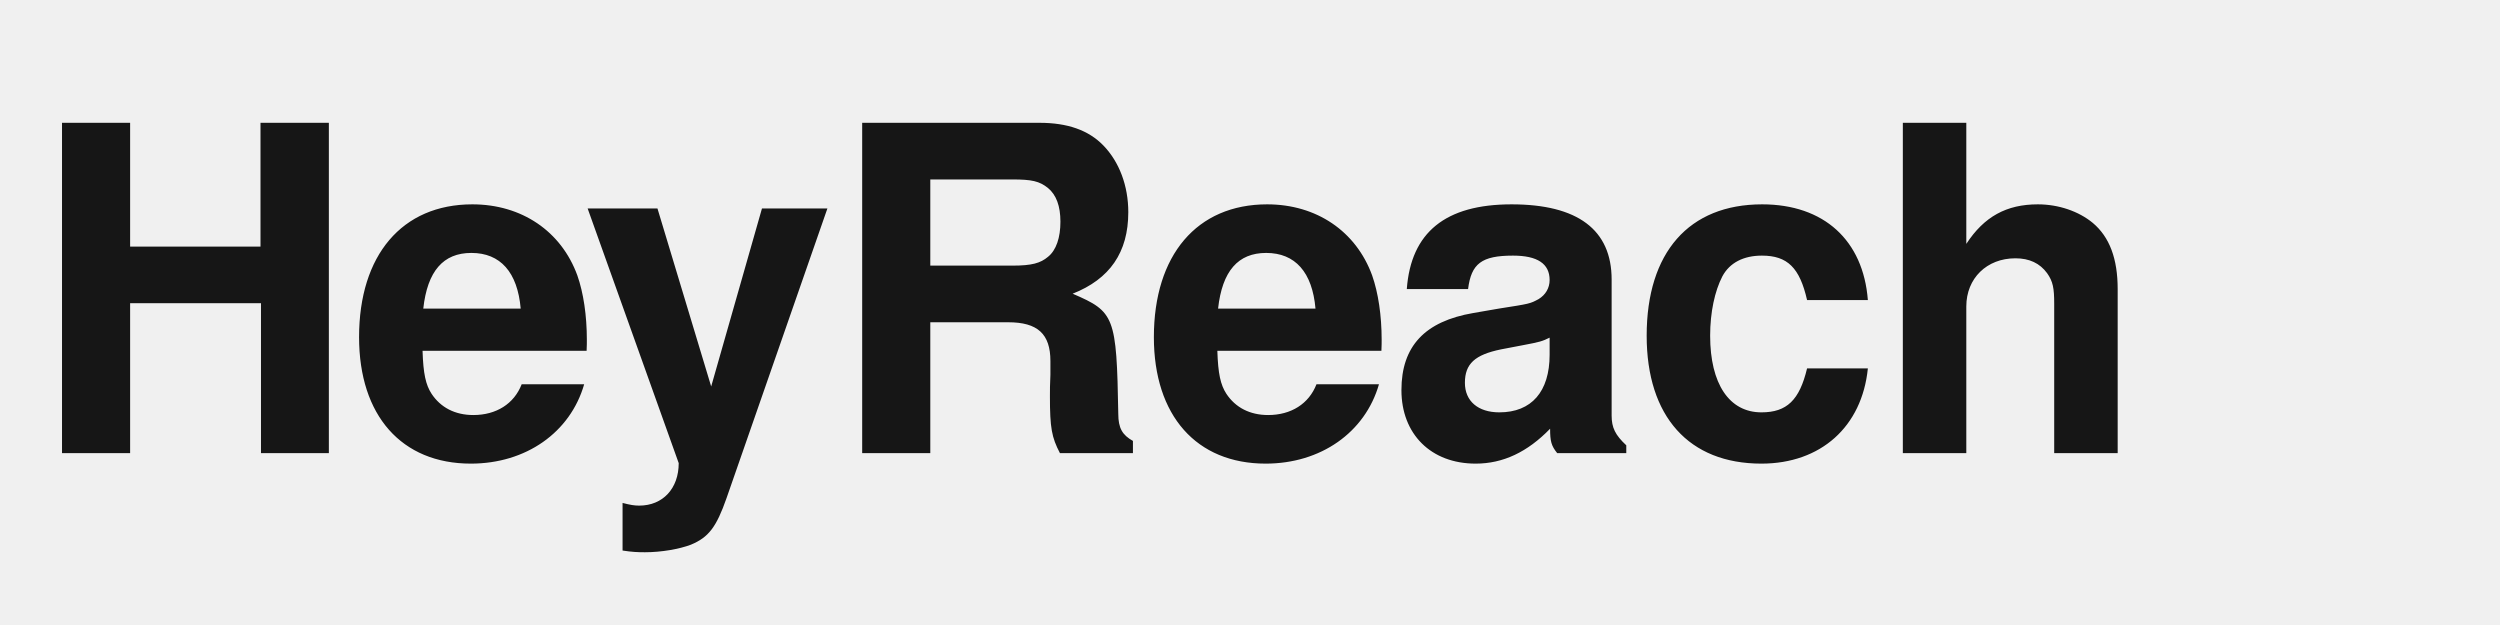
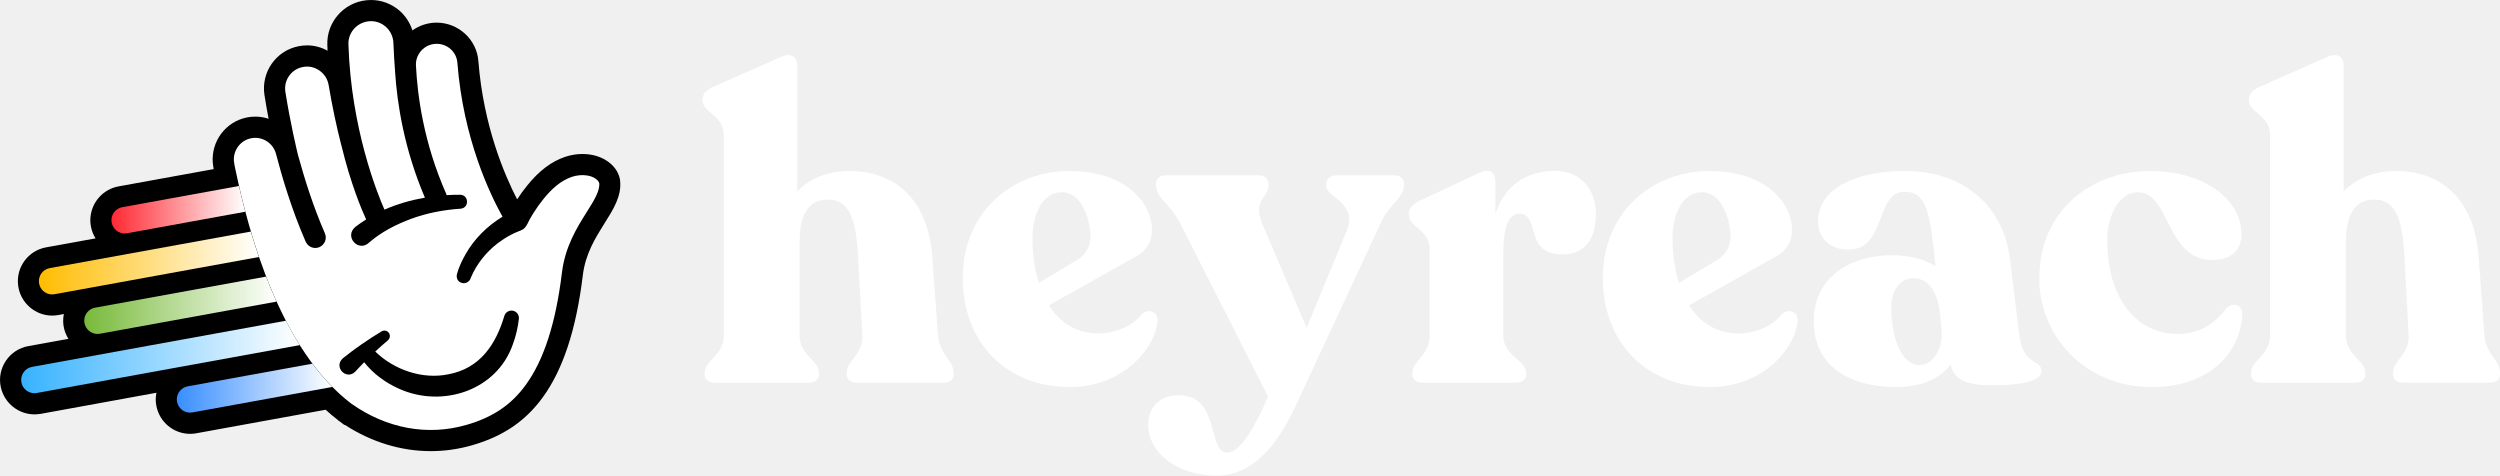
- <svg xmlns="http://www.w3.org/2000/svg" width="160" height="40" viewBox="0 0 160 40">
-   <text x="2" y="29" font-family="Helvetica,Arial,sans-serif" font-weight="700" font-size="29" letter-spacing="-0.6" fill="#161616">HeyReach</text>
+ <svg xmlns="http://www.w3.org/2000/svg" id="Layer_2" data-name="Layer 2" viewBox="0 0 812.84 154.62">
+   <defs>
+     <style>
+       .cls-1 {
+         fill: url(#linear-gradient-5);
+       }
+ 
+       .cls-2 {
+         fill: url(#linear-gradient-4);
+       }
+ 
+       .cls-3 {
+         fill: url(#linear-gradient-3);
+       }
+ 
+       .cls-4 {
+         fill: url(#linear-gradient-2);
+       }
+ 
+       .cls-5 {
+         fill: url(#linear-gradient);
+       }
+ 
+       .cls-6 {
+         fill: #fff;
+       }
+     </style>
+     <linearGradient id="linear-gradient" x1="36.23" y1="68.19" x2="79.75" y2="68.19" gradientUnits="userSpaceOnUse">
+       <stop offset="0" stop-color="#ff2832" />
+       <stop offset="1" stop-color="#fff" />
+     </linearGradient>
+     <linearGradient id="linear-gradient-2" x1="12.65" y1="85.52" x2="84.19" y2="85.52" gradientUnits="userSpaceOnUse">
+       <stop offset="0" stop-color="#ffbc00" />
+       <stop offset="1" stop-color="#fff" />
+     </linearGradient>
+     <linearGradient id="linear-gradient-3" x1="27.39" y1="99.25" x2="89.93" y2="99.25" gradientUnits="userSpaceOnUse">
+       <stop offset="0" stop-color="#78ba3a" />
+       <stop offset="1" stop-color="#fff" />
+     </linearGradient>
+     <linearGradient id="linear-gradient-4" x1="6.87" y1="116.06" x2="97.46" y2="116.06" gradientUnits="userSpaceOnUse">
+       <stop offset="0" stop-color="#37b2ff" />
+       <stop offset="1" stop-color="#fff" />
+     </linearGradient>
+     <linearGradient id="linear-gradient-5" x1="57.5" y1="126.2" x2="108.07" y2="126.2" gradientUnits="userSpaceOnUse">
+       <stop offset="0" stop-color="#388eff" />
+       <stop offset="1" stop-color="#fff" />
+     </linearGradient>
+   </defs>
+   <g id="Layer_1-2" data-name="Layer 1">
+     <g>
+       <g>
+         <path class="cls-6" d="M310.07,121.19v.56c0,1.69-1.27,2.67-3.38,2.67h-28.01c-2.11,0-3.38-.98-3.38-2.67v-.56c0-4.08,5.35-5.76,5.07-12.21l-1.41-26.12c-.71-12.78-3.38-17.98-9.85-17.98s-9.15,5.46-9.15,13.62v30.62c0,6.46,6.33,8,6.33,12.08v.56c0,1.69-1.41,2.67-3.38,2.67h-30.54c-1.97,0-3.24-.98-3.24-2.67v-.56c0-4.08,6.19-5.62,6.19-12.08V43.95c0-6.6-6.9-7.3-6.9-11.25v-.42c0-1.68,1.27-3.09,3.24-3.93l22.22-9.83c3.24-1.4,5.35-.28,5.35,2.95v40.73c4.08-4.21,9.99-6.6,17.17-6.6,12.24,0,25.19,6.88,26.73,28.09l1.83,25.28c.58,6.47,5.08,8.15,5.08,12.23Z" />
+         <path class="cls-6" d="M376.36,104.2c-.28,7.71-10.13,21.63-28.57,21.63-20.41,0-34.76-14.19-34.76-35.54s16.19-34.69,34.62-34.69,26.88,10.4,26.88,19.24c0,4.21-2.25,7.02-5.48,8.71l-28.02,15.73c3.66,5.76,9.15,9.13,16.05,9.13,6.05,0,11.54-2.81,14.07-6.18,1.97-1.95,5.35-1.12,5.21,1.97ZM335.69,77.23c0,5.46.71,10.53,2.11,14.75l13.09-7.87c1.15-.81,2.08-1.88,2.71-3.13.64-1.25.96-2.63.95-4.03,0-4.5-2.25-14.46-9.43-14.46-5.76,0-9.43,6.61-9.43,14.74Z" />
+         <path class="cls-6" d="M456.49,59.67v.56c0,4.07-4.79,6.04-7.6,12.36l-26.6,57.17c-3.94,8.71-11.82,24.86-26.6,24.86-13.8,0-22.38-8.15-22.38-16.29,0-5.9,3.66-9.83,9.99-9.83,13.51,0,9.15,18.68,15.76,18.68,4.36,0,9.57-9.55,13.23-18.26l-28.57-56.32c-3.38-6.6-7.88-8.29-7.88-12.36v-.56c0-1.68,1.27-2.67,3.24-2.67h30.26c1.83,0,3.1,1.12,3.1,2.81v.56c0,3.93-5.35,4.64-1.97,12.5l14.36,33.71,12.95-31.32c3.94-9.55-6.61-10.96-6.61-14.89v-.56c0-1.68,1.41-2.81,3.24-2.81h18.86c1.97,0,3.24.98,3.24,2.67Z" />
+         <path class="cls-6" d="M518.88,69.5c0,7.02-2.67,13.2-10.84,13.2-12.81,0-7.04-13.2-14.07-13.2-4.51,0-5.21,7.3-5.21,13.5v26.12c0,6.46,7.46,8.15,7.46,12.08v.56c0,1.69-1.41,2.67-3.38,2.67h-30.26c-1.97,0-3.38-.98-3.38-2.67v-.56c0-3.93,5.63-5.62,5.63-12.08v-27.97c0-6.6-6.76-7.16-6.76-11.25v-.42c0-1.68,1.13-2.95,3.22-4.07l19.84-9.27c3.66-1.68,5.07.28,5.07,3.09v10.25c3.09-9,9.71-13.91,19.42-13.91,8.33,0,13.26,6.05,13.26,13.92Z" />
+         <path class="cls-6" d="M584.47,104.2c-.28,7.71-10.13,21.63-28.57,21.63-20.4,0-34.76-14.19-34.76-35.54s16.19-34.69,34.62-34.69,26.88,10.4,26.88,19.24c0,4.21-2.25,7.02-5.48,8.71l-28,15.73c3.66,5.76,9.15,9.13,16.05,9.13,6.05,0,11.54-2.81,14.07-6.18,1.95-1.95,5.33-1.12,5.19,1.97ZM543.8,77.23c0,5.46.7,10.53,2.11,14.75l13.09-7.87c1.14-.81,2.08-1.88,2.71-3.13.63-1.25.96-2.63.94-4.03,0-4.5-2.25-14.46-9.43-14.46-5.77,0-9.43,6.61-9.43,14.74Z" />
+         <path class="cls-6" d="M663.75,120.63c0,3.65-8.17,4.64-15.91,4.64-8.44,0-12.52-1.69-13.65-6.75-2.96,4.08-8.59,7.31-17.87,7.31-15.06,0-26.6-6.89-26.6-21.35s11.96-21.49,25.33-21.49c5.91,0,10.7,1.4,14.21,3.51v-.42c-1.69-16.57-2.68-23.74-9.99-23.74-9.71,0-5.77,18.82-18.3,18.82-5.91,0-9.85-3.65-9.85-9.13,0-11.52,13.79-16.44,28.15-16.44,18.86,0,31.95,10.96,34.2,28.37l3.1,25.14c1.26,9.98,7.17,7.59,7.17,11.52ZM631.38,108.55l-.57-6.46c-.99-8.43-4.64-11.66-8.72-11.66s-7.18,3.79-7.18,9.55c0,9.96,3.38,18.68,9.15,18.68,4.64,0,7.32-5.34,7.32-10.11Z" />
+         <path class="cls-6" d="M663.05,90.57c0-21.91,16.61-34.83,35.75-34.97,16.47-.14,29.98,8.29,29.98,20.79,0,4.21-2.67,8.43-10.27,8.15-14.36-.84-13.09-22.18-23.51-22.05-5.91.14-9.85,7.17-9.85,15.73,0,18.26,9.02,30.34,22.94,30.34,7.88,0,12.67-4.21,15.62-8.15,1.83-2.25,5.35-1.55,5.35,1.54-.43,12.21-10.13,23.88-29.42,23.88-22.08,0-36.59-16.86-36.59-35.26Z" />
+         <path class="cls-6" d="M812.84,121.19v.56c0,1.69-1.27,2.67-3.38,2.67h-28.01c-2.11,0-3.38-.98-3.38-2.67v-.56c0-4.08,5.35-5.76,5.07-12.21l-1.41-26.12c-.7-12.78-3.38-17.98-9.85-17.98s-9.15,5.46-9.15,13.62v30.62c0,6.46,6.33,8,6.33,12.08v.56c0,1.69-1.41,2.67-3.38,2.67h-30.54c-1.97,0-3.24-.98-3.24-2.67v-.56c0-4.08,6.19-5.62,6.19-12.08V43.95c0-6.6-6.89-7.3-6.89-11.25v-.42c0-1.68,1.27-3.09,3.24-3.93l22.23-9.83c3.24-1.4,5.35-.28,5.35,2.95v40.73c4.09-4.21,9.99-6.6,17.17-6.6,12.24,0,25.19,6.88,26.73,28.09l1.83,25.28c.58,6.47,5.09,8.15,5.09,12.23Z" />
+       </g>
+       <g>
+         <g>
+           <path d="M201.62,58.75l-.03-.29-.06-.29c-.76-3.93-4.59-7.1-9.5-7.89-.87-.14-1.76-.21-2.65-.21-1.91,0-3.81.31-5.65.93-4.43,1.49-8.48,4.55-12.35,9.36-1.12,1.38-2.21,2.87-3.24,4.45-3.97-7.64-10.95-23.73-12.6-44.94-.52-7.02-6.49-12.51-13.58-12.51-.17,0-.35,0-.52.01h-.07c-2.67.13-5.17,1.01-7.28,2.51-.79-2.44-2.2-4.66-4.14-6.37l-.07-.06c-2.59-2.23-5.87-3.45-9.23-3.45-.52,0-1.06.03-1.52.08-7.45.78-13.02,7.2-12.7,14.63.02.6.05,1.19.07,1.78-2.05-1.14-4.33-1.74-6.65-1.74-.96,0-1.92.1-2.82.29-7.34,1.48-12.19,8.45-11.04,15.88.42,2.67.88,5.28,1.34,7.7-1.38-.46-2.84-.7-4.35-.7-.95,0-1.91.1-2.82.29-6.79,1.41-11.51,7.71-10.98,14.67l.02.18c.08.77.18,1.38.28,1.92l-30.93,5.62c-4.97.91-8.72,5.05-9.14,10.1-.09,1.09-.02,2.17.2,3.17.27,1.31.77,2.53,1.46,3.63l-16.08,2.92c-5.82,1.05-9.82,6.47-9.1,12.35l.02.14c.73,5.53,5.49,9.7,11.07,9.7.61,0,1.22-.05,1.87-.16l1.91-.35c-.14.7-.22,1.42-.22,2.16,0,.6.04,1.18.13,1.73.24,1.52.79,2.92,1.57,4.17l-13.02,2.37c-2.99.53-5.58,2.22-7.3,4.76-1.7,2.53-2.3,5.56-1.67,8.53l.06.25c1.16,5.02,5.73,8.66,10.88,8.66.59,0,1.2-.05,1.85-.15h.08s37.74-6.88,37.74-6.88c-.08.39-.14.79-.18,1.19-.09,1.02-.04,2.05.16,3.06,1,5.28,5.61,9.11,10.98,9.11.61,0,1.22-.05,1.87-.16l42.19-7.68c1.34,1.23,2.66,2.33,3.93,3.31l.08.08.04.03.19.18.3.18,1.53,1.16h.21c8.61,5.58,18.21,8.52,27.89,8.52h0c4.55,0,9.1-.65,13.52-1.93,9.94-2.87,17.19-7.77,22.8-15.42,6.67-9.1,10.97-22.14,13.13-39.86.84-6.95,4.1-12.15,6.97-16.73,2.92-4.62,5.69-8.99,5.15-13.97Z" />
+           <path class="cls-6" d="M138.14,64.24c-6.78-15.89-9.02-30.66-9.69-40.9v-.13c-.23-2.92-.41-6.02-.54-9.29-.09-2.02-.99-3.91-2.51-5.25-1.57-1.35-3.54-1.97-5.56-1.74-3.82.4-6.73,3.72-6.55,7.54.85,27.34,9.42,48.48,11.71,53.69,4.18-1.84,8.62-3.1,13.15-3.9Z" />
+           <path class="cls-6" d="M194.79,59.48c-.13-.67-1.35-2.02-3.86-2.42-1.66-.27-3.41-.09-5.02.45-3.73,1.25-6.78,4.17-9.2,7.18-1.17,1.44-2.25,2.96-3.24,4.53-.4.67-.8,1.35-1.21,2.02-.49.9-.85,1.93-1.52,2.69-.54.72-1.39.99-2.2,1.31-.8.32-1.61.67-2.38,1.08-1.52.8-2.96,1.75-4.35,2.78-3.72,2.87-6.82,6.69-8.66,11.04-.9,3.19-5.3,2.16-4.58-1.03.63-2.29,1.66-4.44,2.83-6.5,2.83-4.99,7.05-9.16,11.99-12.16-3.95-7.05-12.75-25.14-14.68-50.05-.27-3.59-3.37-6.29-7-6.15-1.84.09-3.5.85-4.72,2.2-1.21,1.35-1.84,3.05-1.75,4.85.49,9.97,2.56,25.22,9.79,41.61.09.18.14.36.18.54,1.44-.09,2.87-.13,4.31-.13,2.91-.05,3.19,4.17.31,4.53-5.47.36-10.95,1.39-16.11,3.28-4.94,1.84-9.69,4.26-13.64,7.67-3.5,3.46-8.35-1.93-4.49-5.07,1.13-.86,2.29-1.66,3.46-2.38-1.35-2.91-5.03-11.53-8.03-24.01,0-.04-.05-.09-.05-.14-1.52-5.88-2.92-12.43-4.13-19.61-.36-1.93-1.39-3.55-3.01-4.67-1.61-1.12-3.5-1.52-5.43-1.12-3.77.76-6.2,4.31-5.61,8.08,1.57,9.97,3.73,19.03,4.14,20.7.04.04.04.09.04.13.05.09.05.14.05.14,1.88,6.87,4.71,16.07,8.61,25,.76,1.75-.04,3.72-1.75,4.49-1.74.76-3.72-.04-4.49-1.75-4.58-10.45-7.77-21.32-9.65-28.55-.94-3.59-4.53-5.83-8.17-5.07-3.45.71-5.79,3.94-5.52,7.41.13,1.22.33,1.91.51,2.79,4.31,20.74,14.53,58.5,37.72,76.12t.01,0s.03.02.05.03c11.36,7.99,24.65,10.5,37.35,6.82,8.53-2.47,14.46-6.46,19.17-12.88,5.92-8.08,9.83-20.06,11.85-36.63,1.03-8.48,4.89-14.63,7.99-19.57,2.47-3.91,4.4-7,4.13-9.56ZM168.71,103.65c-.31,2.74-.94,5.52-1.93,8.21-5.21,15.17-22.98,20.87-37.03,14.54-4.41-1.96-8.37-4.86-11.34-8.62-.97.99-1.93,1.99-2.85,3.01-2.92,3.01-7.27-1.48-4.08-4.31,4.04-3.23,8.21-6.1,12.61-8.75.85-.49,1.93-.22,2.42.63.45.76.27,1.71-.4,2.29-1.39,1.18-2.76,2.4-4.1,3.65,6.18,6,15.38,9.13,23.76,7.4,10.23-1.89,15.44-9.61,18.22-19.03.4-1.26,1.75-1.98,3.05-1.57,1.12.36,1.8,1.44,1.66,2.56Z" />
+         </g>
+         <g>
+           <path class="cls-5" d="M79.75,68.84l-38.43,7c-.25.04-.52.07-.78.07-2.03,0-3.8-1.44-4.21-3.43-.08-.38-.11-.8-.08-1.24.16-1.94,1.61-3.53,3.52-3.88l37.92-6.89c.6,2.63,1.28,5.44,2.06,8.37Z" />
+           <path class="cls-4" d="M84.19,83.56l-66.46,12.1c-.25.04-.52.07-.78.07-2.16,0-3.99-1.61-4.27-3.75v-.05c-.28-2.27,1.25-4.35,3.5-4.76l65.37-11.88c.8,2.7,1.68,5.47,2.64,8.26Z" />
+           <path class="cls-3" d="M89.93,98.06l-57.45,10.45c-.25.04-.52.07-.78.07-2.12,0-3.94-1.58-4.26-3.67-.03-.21-.05-.43-.05-.65,0-2.08,1.49-3.86,3.54-4.23l55.58-10.1c1.05,2.72,2.18,5.45,3.41,8.14Z" />
+           <path class="cls-2" d="M97.46,112.21l-85.49,15.56c-.26.04-.52.07-.78.07-1.99,0-3.74-1.39-4.19-3.33l-.03-.12c-.24-1.14,0-2.31.65-3.28.66-.98,1.66-1.63,2.81-1.83l82.52-15c1.41,2.72,2.91,5.37,4.52,7.93Z" />
+           <path class="cls-1" d="M108.07,125.81l-45.49,8.28c-.25.04-.52.07-.78.07-2.07,0-3.85-1.48-4.23-3.53-.08-.38-.1-.77-.06-1.15.17-1.93,1.61-3.52,3.52-3.87l40.55-7.37c2.01,2.69,4.17,5.23,6.48,7.57Z" />
+         </g>
+       </g>
+     </g>
+   </g>
</svg>
